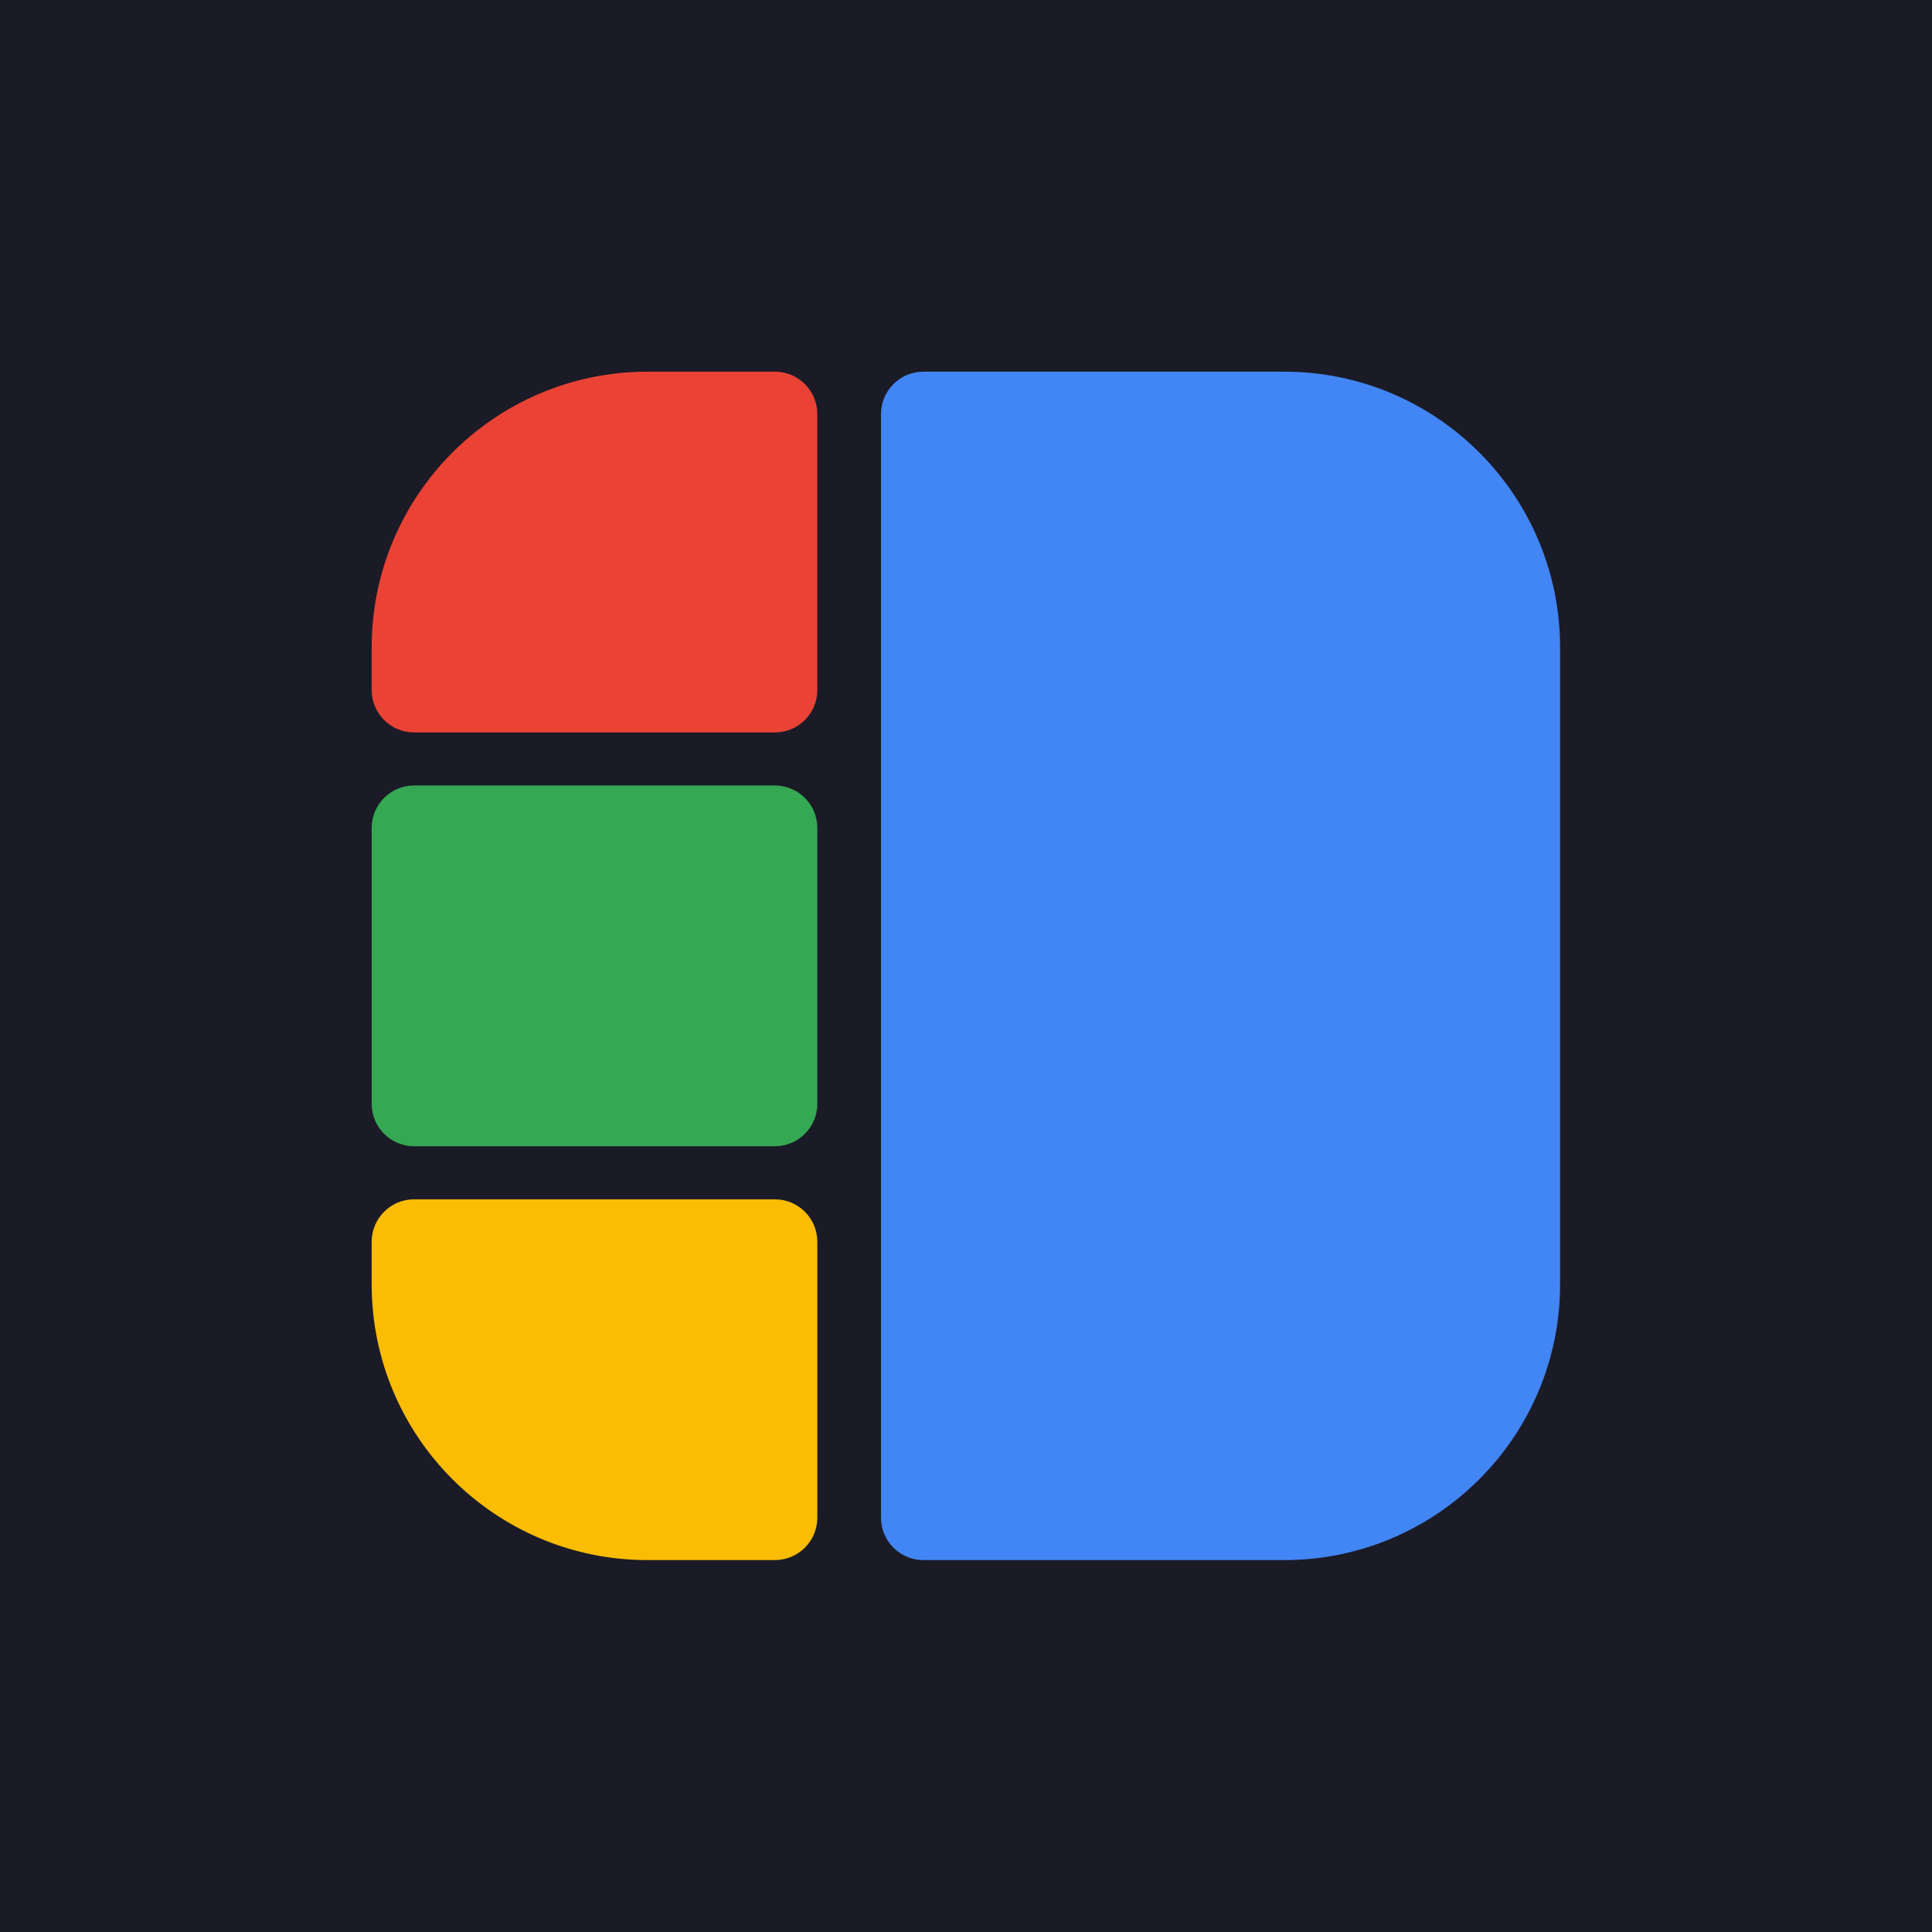
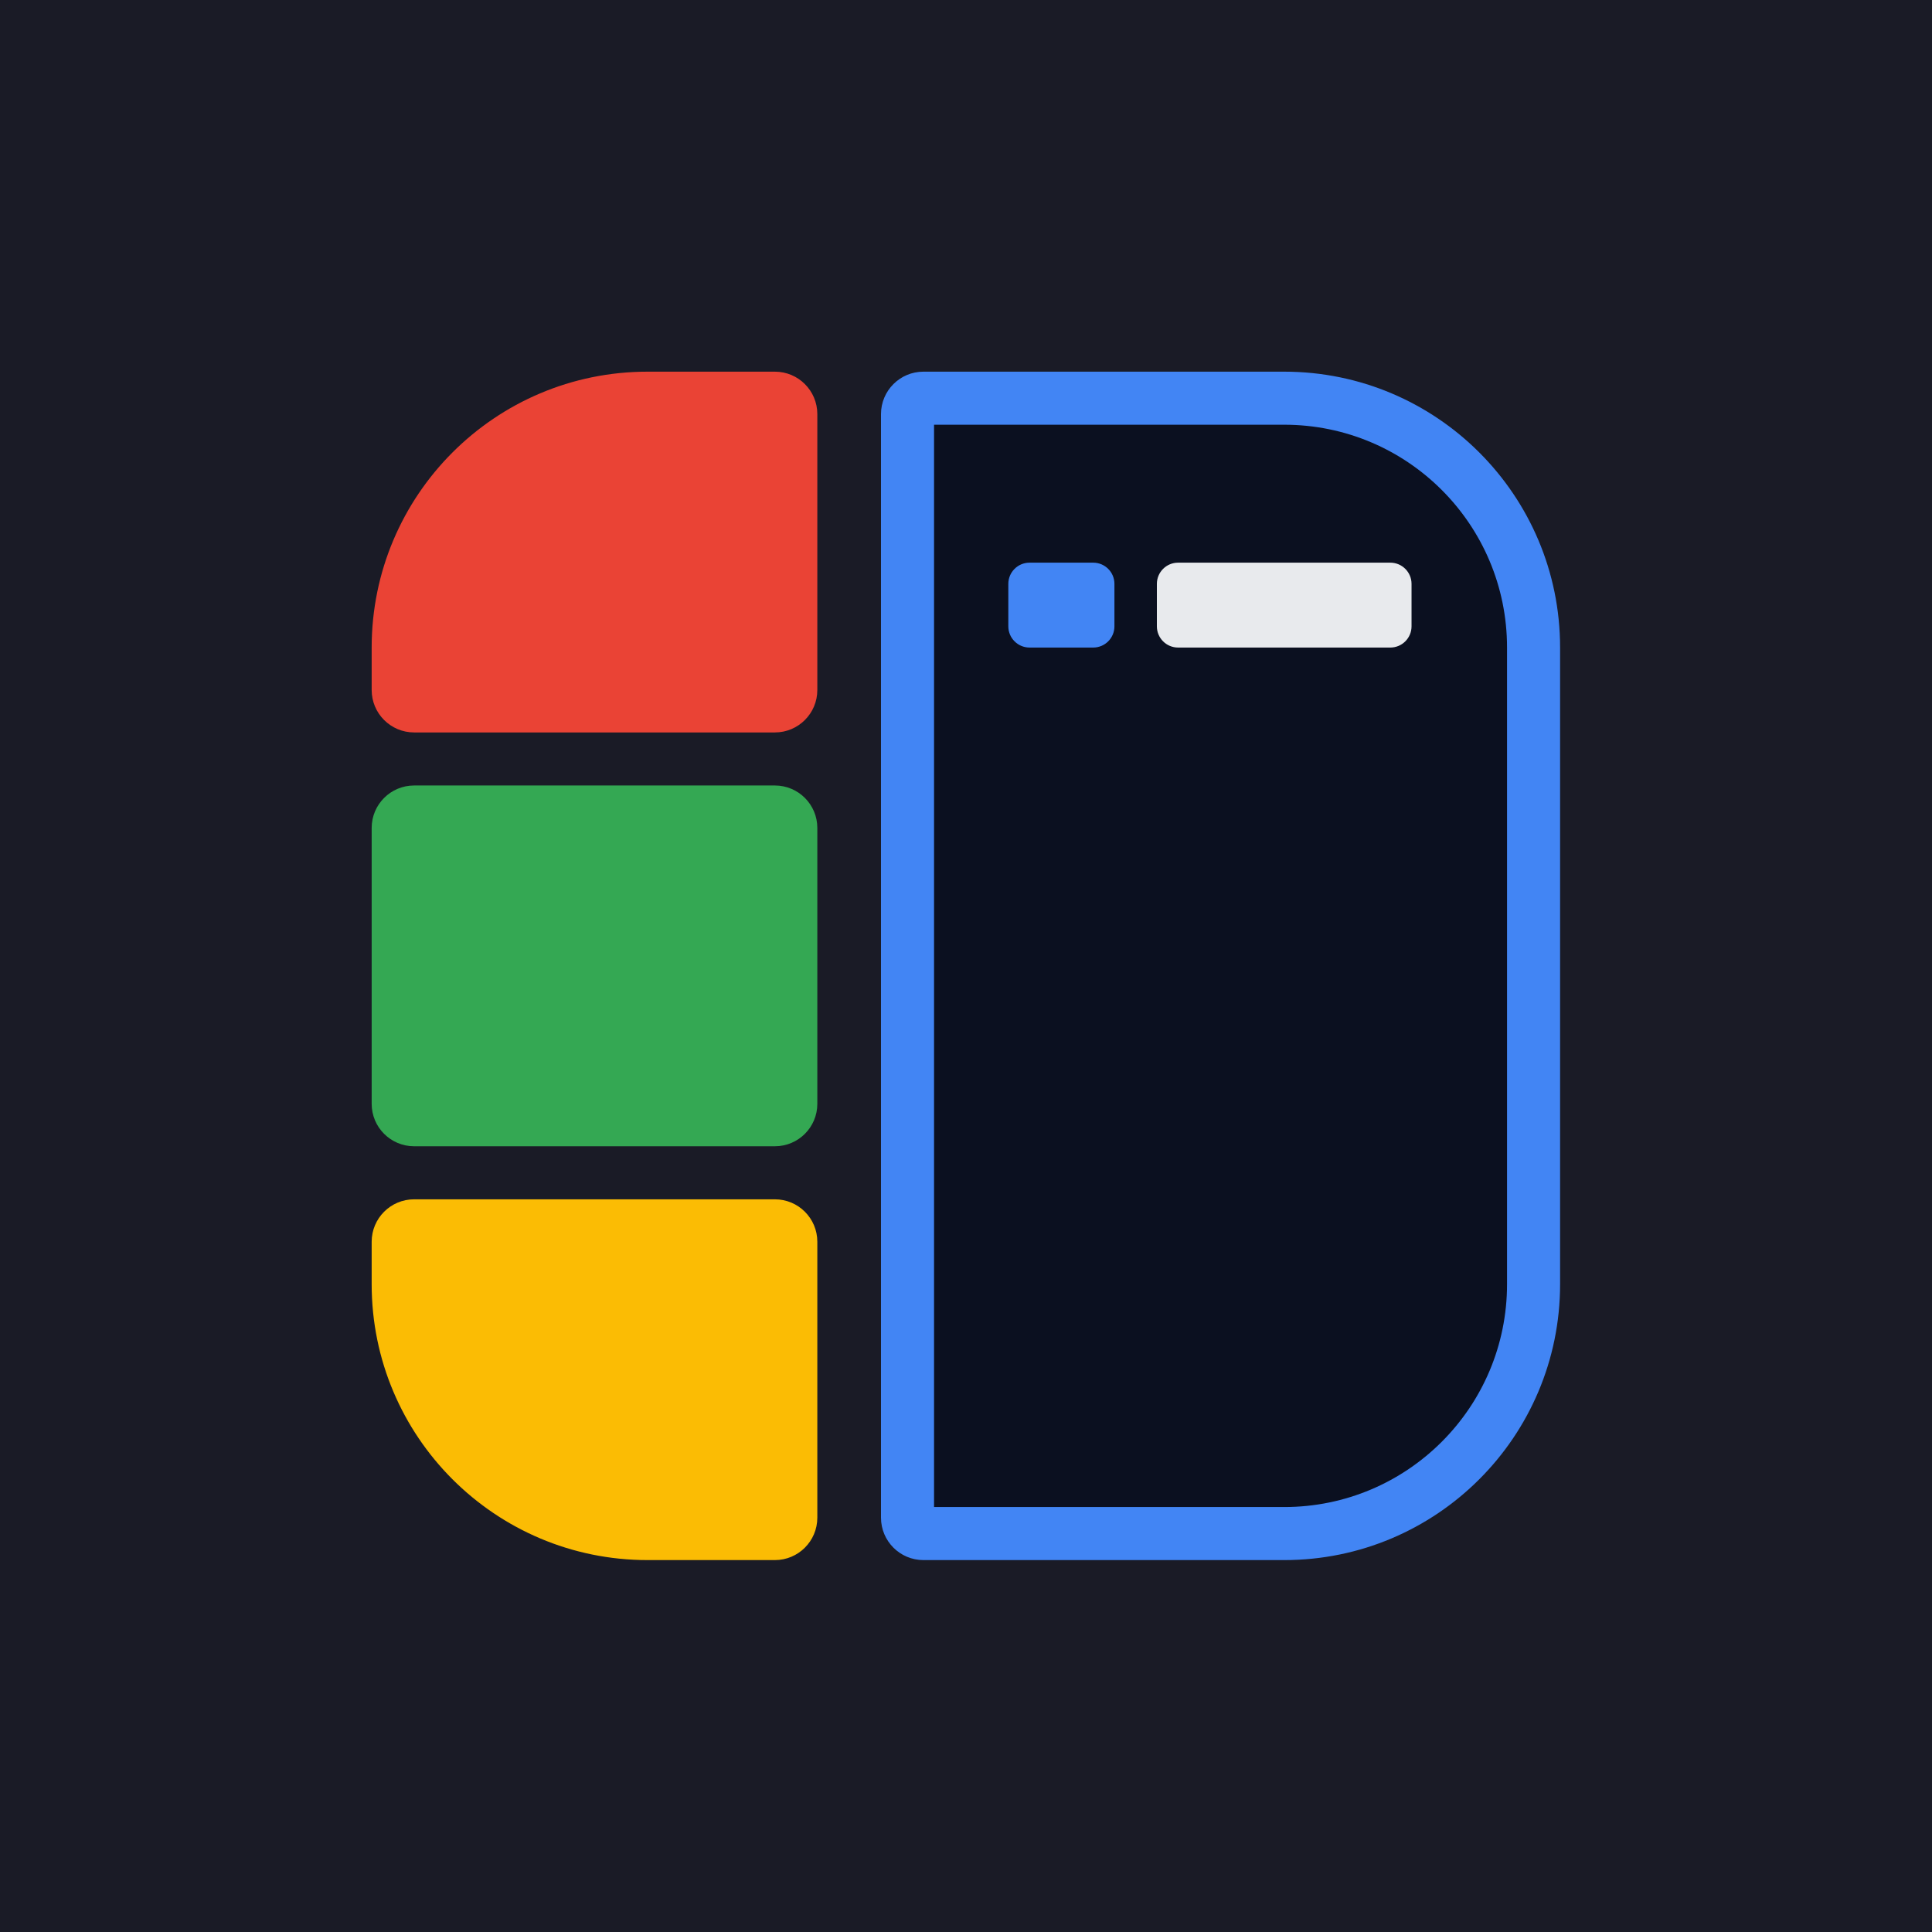
<svg xmlns="http://www.w3.org/2000/svg" width="180" height="180" viewBox="0 0 128 128">
  <rect width="128" height="128" fill="#1a1b26" />
  <g transform="translate(19 19) scale(0.703)">
    <path d="M8 34 A26 26 0 0 1 34 8 H46 A4 4 0 0 1 50 12 V38 A4 4 0 0 1 46 42 H12 A4 4 0 0 1 8 38 Z" fill="#EA4335" />
    <rect x="8" y="47" width="42" height="34" rx="4" fill="#34A853" />
    <path d="M8 90 A4 4 0 0 1 12 86 H46 A4 4 0 0 1 50 90 V116 A4 4 0 0 1 46 120 H34 A26 26 0 0 1 8 94 Z" fill="#FBBC04" />
    <path d="M56 12 A4 4 0 0 1 60 8 H94 A26 26 0 0 1 120 34 V94 A26 26 0 0 1 94 120 H60 A4 4 0 0 1 56 116 Z" fill="#4285F4" />
+     <path d="M61 13 H94 A21 21 0 0 1 115 34 V94 A21 21 0 0 1 94 115 H61 Z" fill="#0B1020" />
+     <rect x="68" y="26" width="10" height="8" rx="2" fill="#4285F4" />
+     <rect x="82" y="26" width="24" height="8" rx="2" fill="#E8EAED" />
  </g>
</svg>
